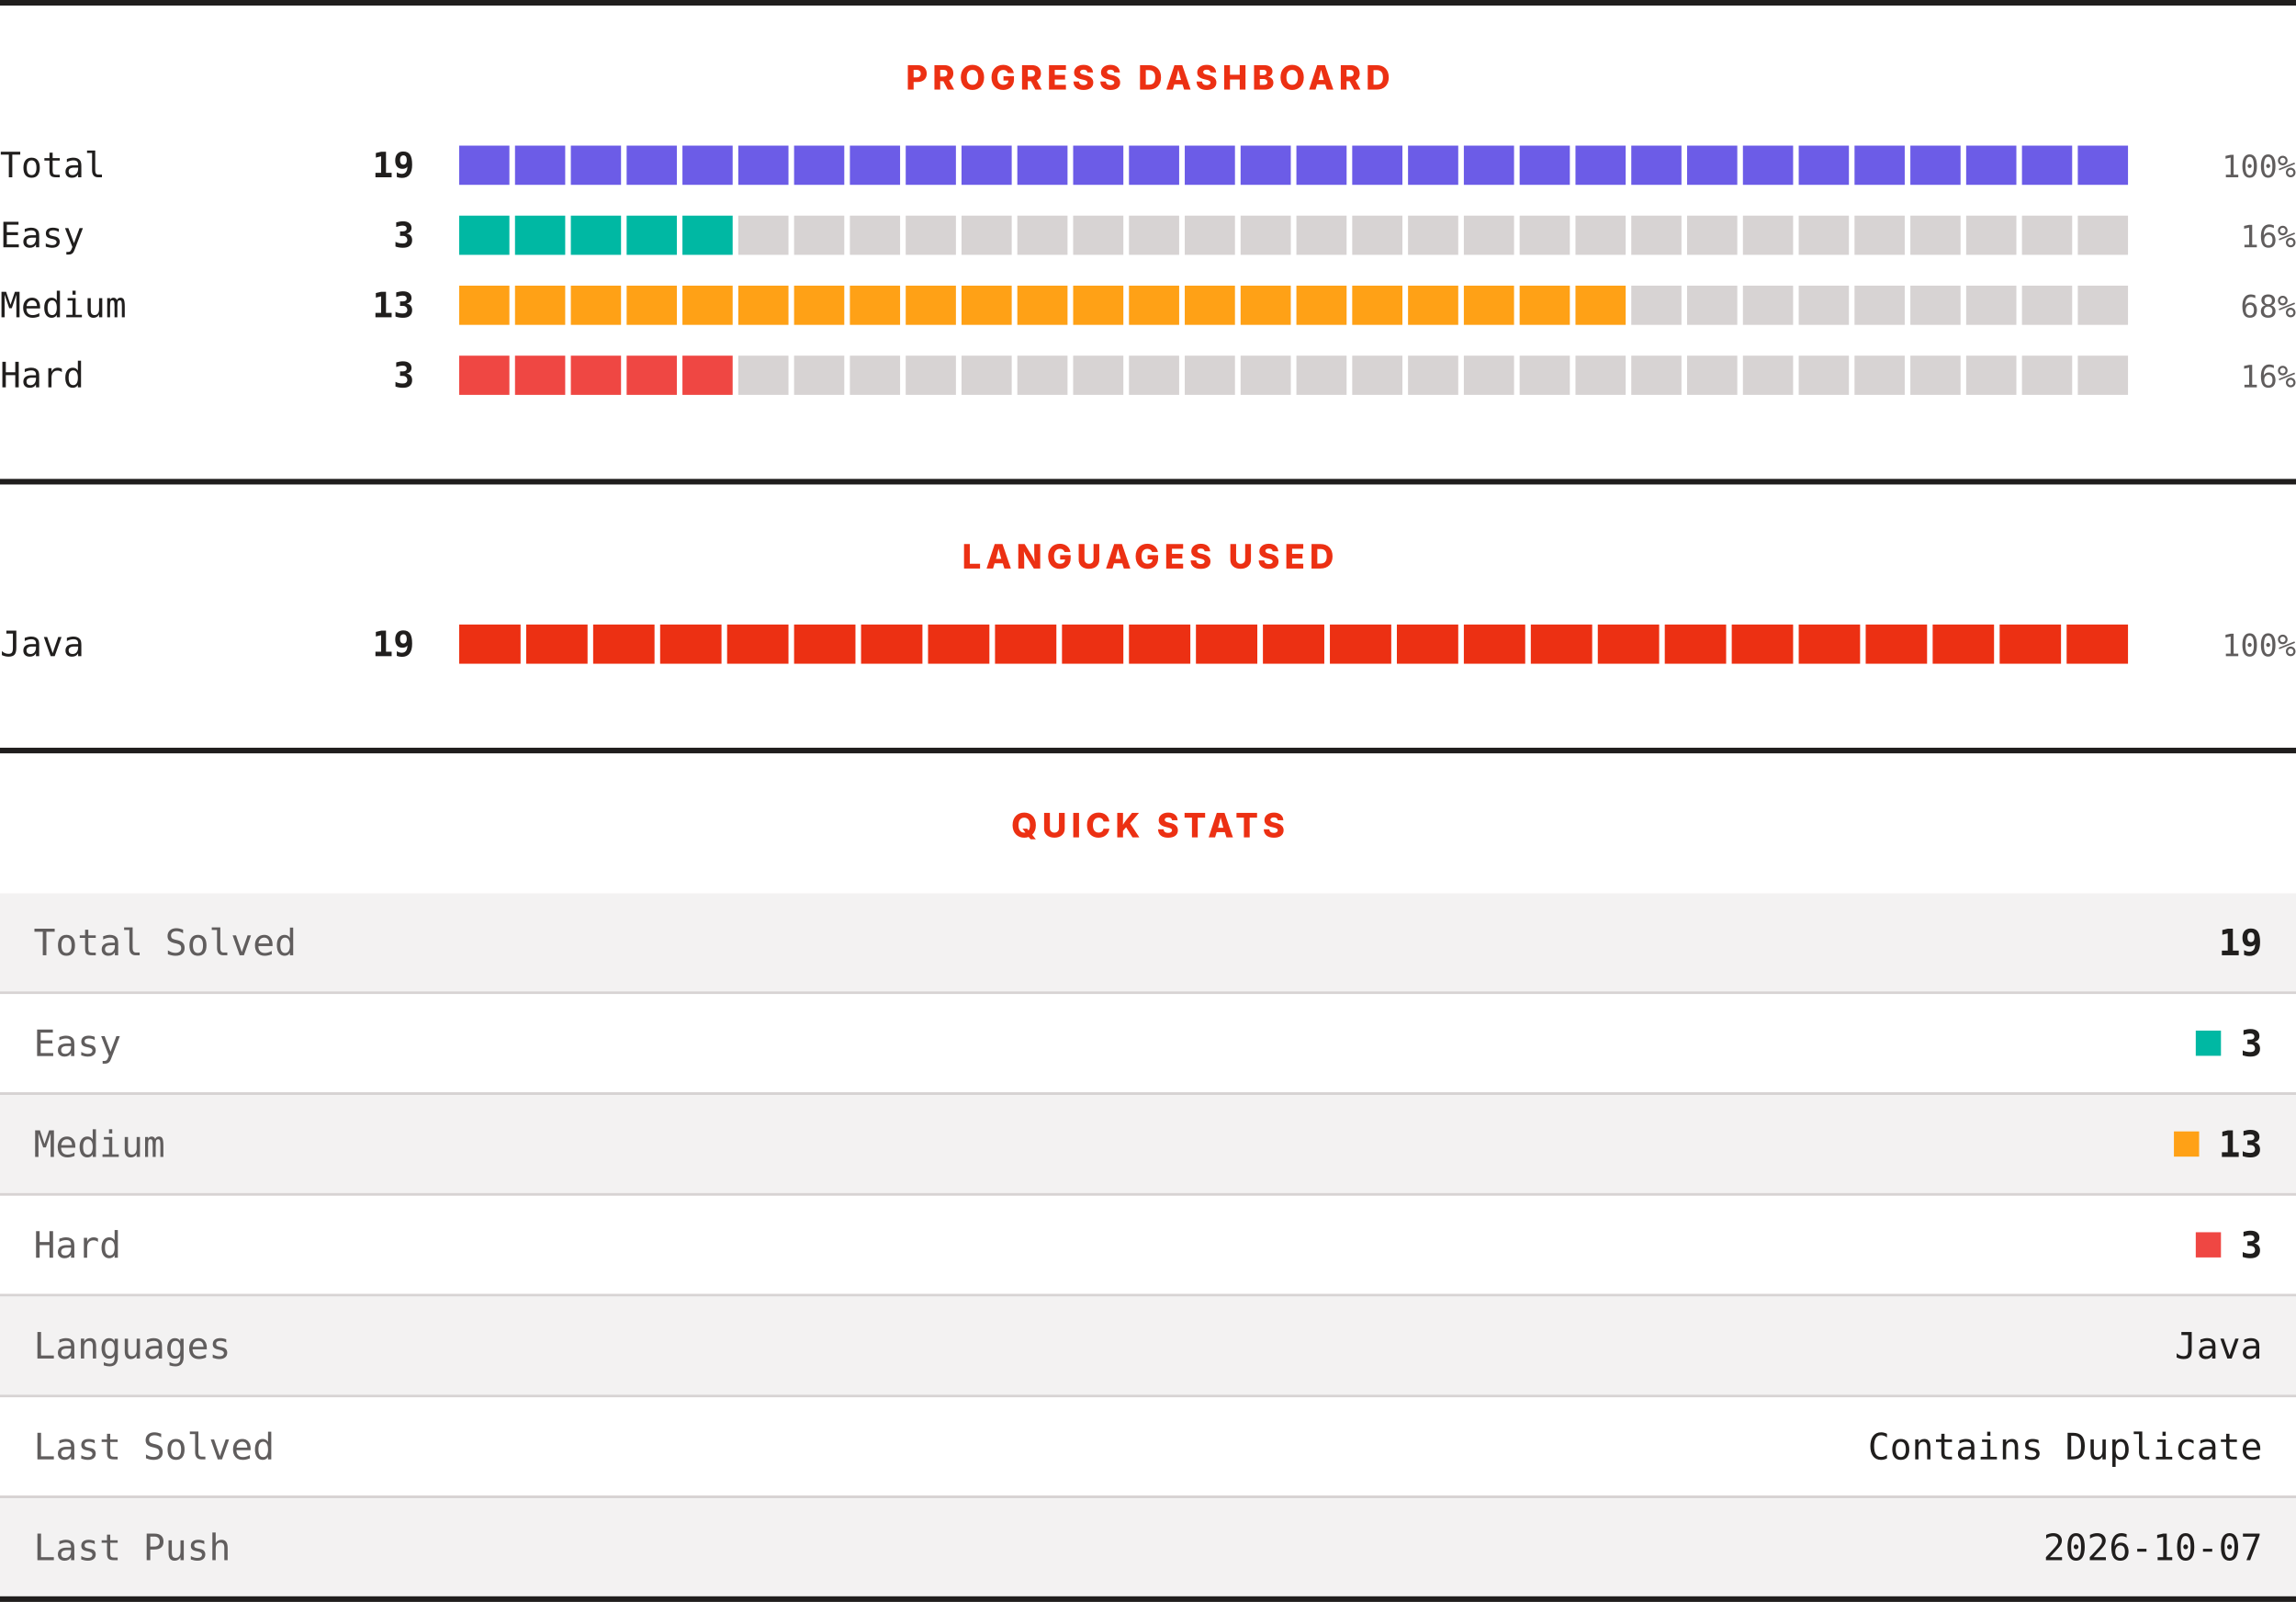
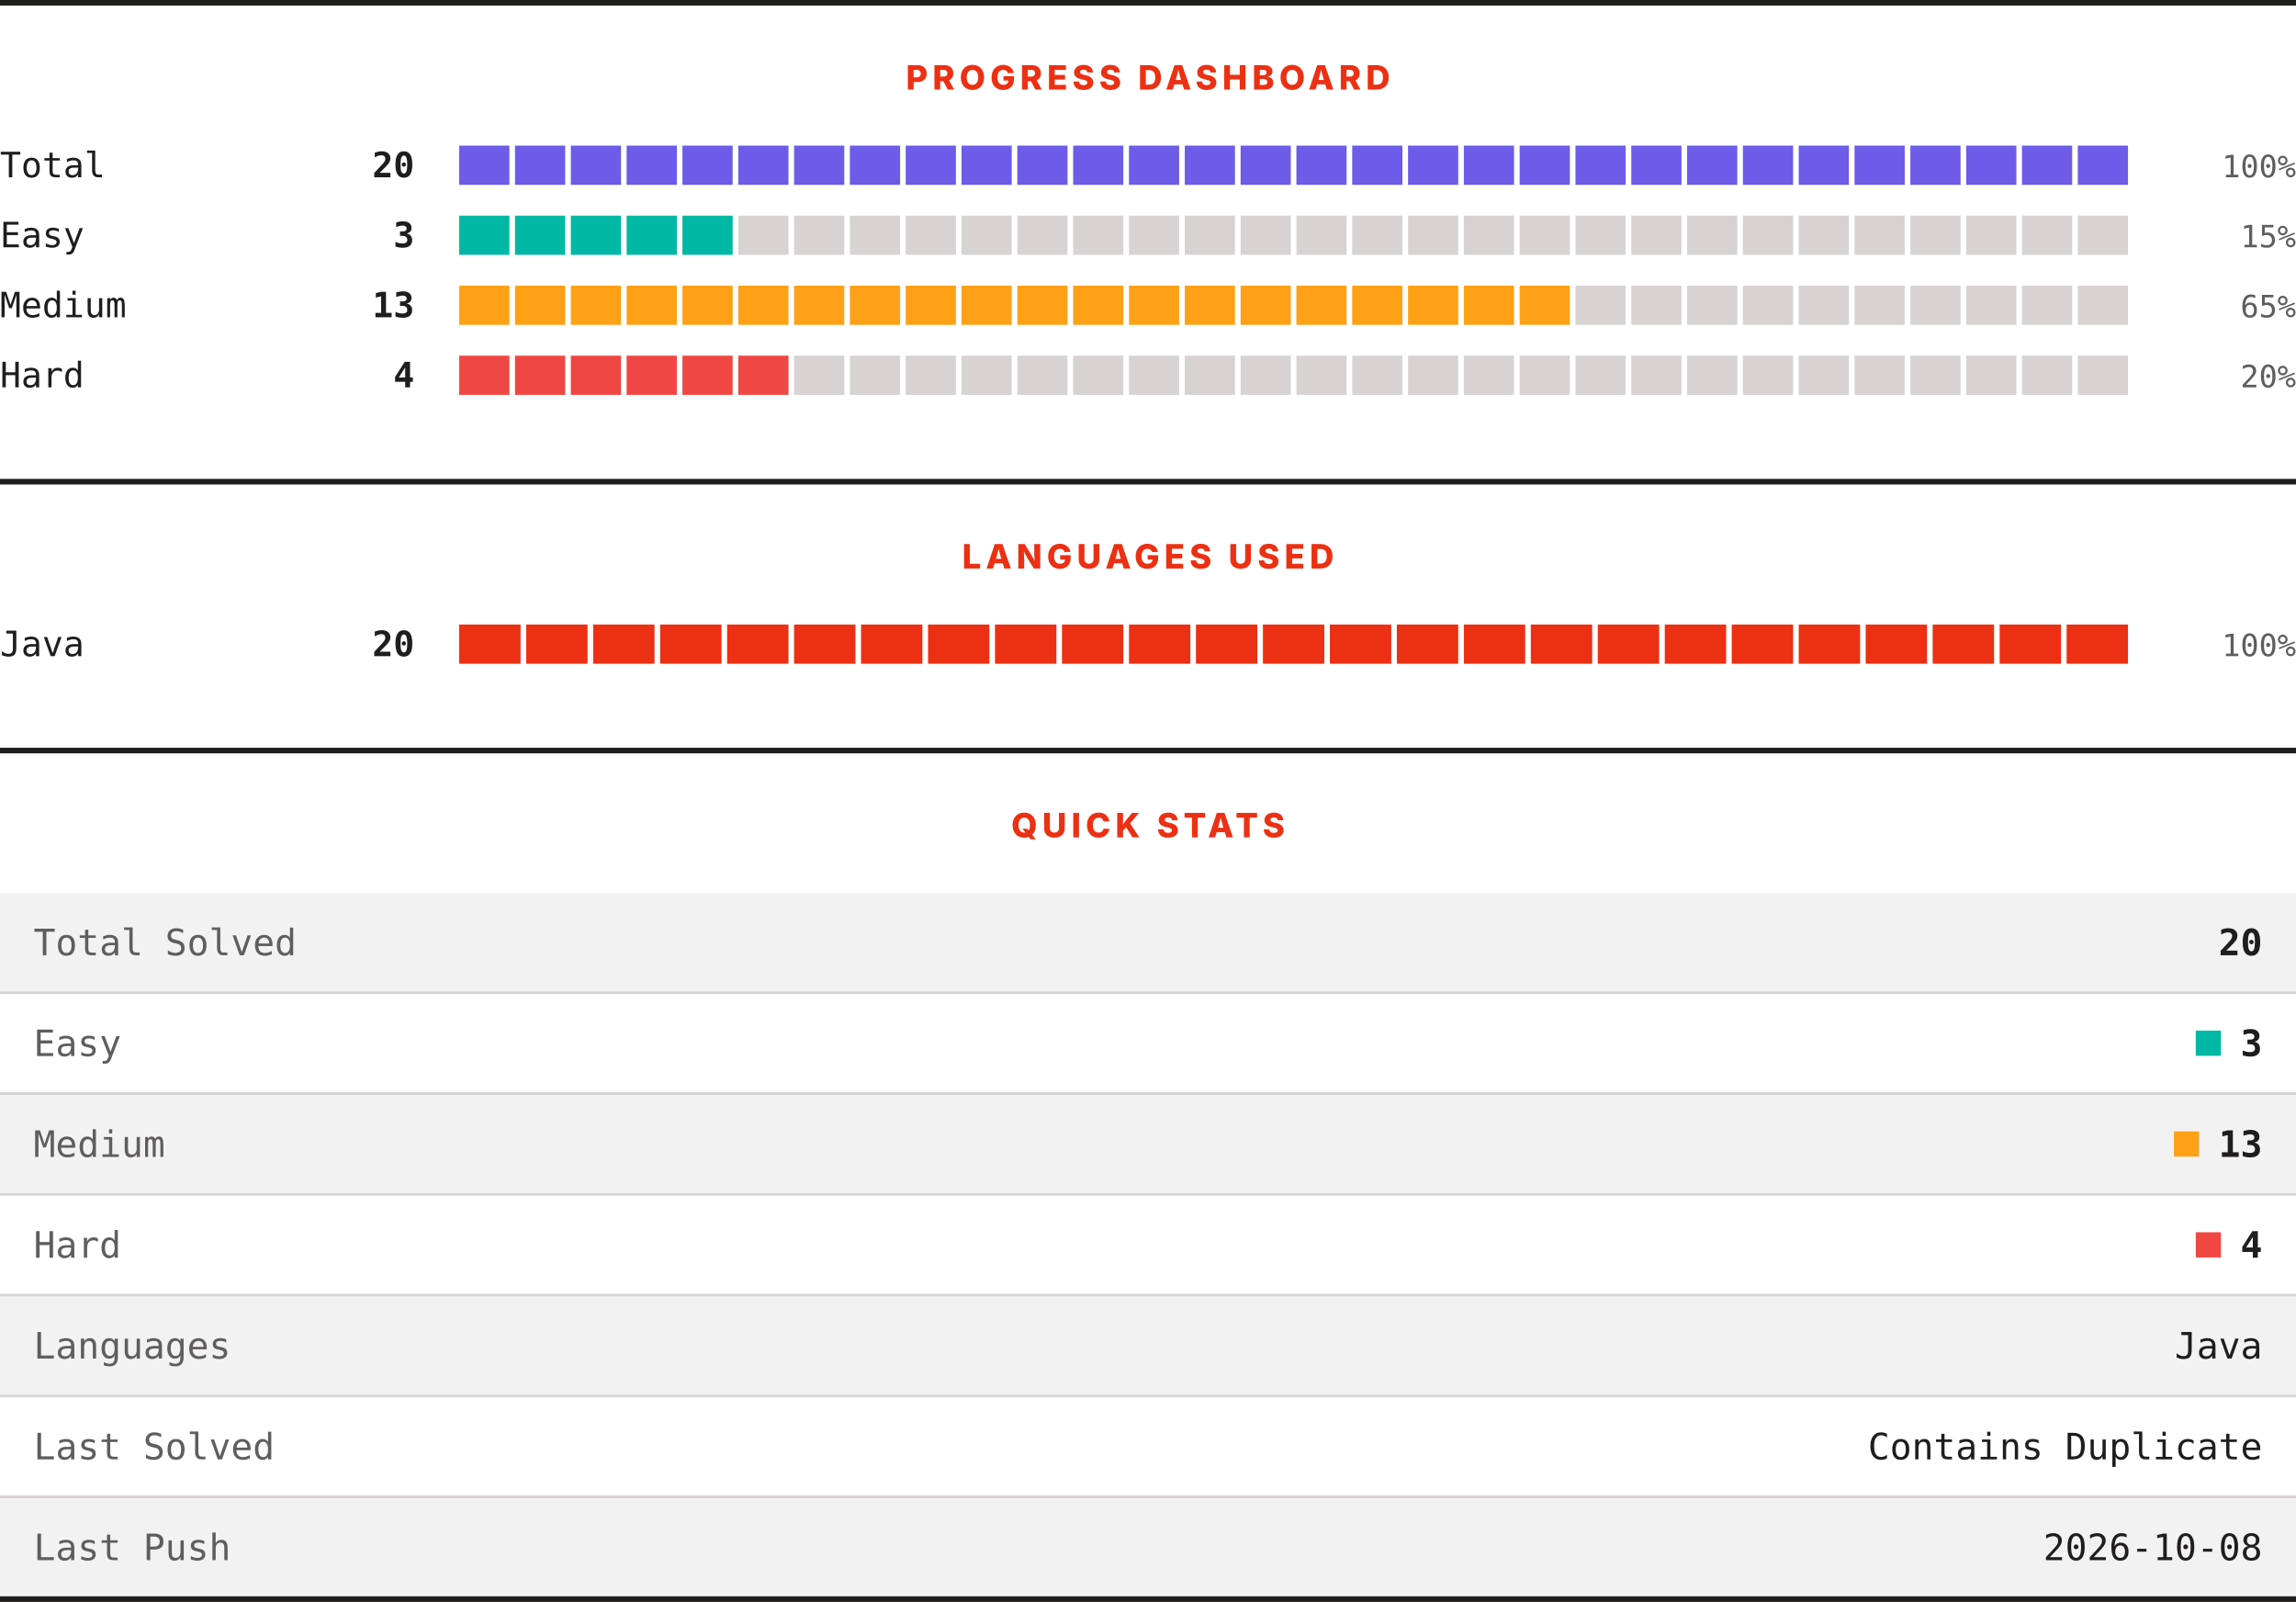
<svg xmlns="http://www.w3.org/2000/svg" width="820" height="572" viewBox="0 0 820 572" role="img" aria-label="LeetCode progress, languages and quick stats">
  <rect width="820" height="572" fill="#ffffff" />
  <rect x="0" y="0" width="820" height="2" fill="#201e1d" />
  <text x="410" y="32" text-anchor="middle" font-family="Archivo, system-ui, -apple-system, Segoe UI, sans-serif" font-size="12" font-weight="800" letter-spacing="1.68" fill="#ec3013">PROGRESS DASHBOARD</text>
  <text x="0" y="63.3" font-family="ui-monospace, SFMono-Regular, Menlo, Consolas, monospace" font-size="12.5" fill="#201e1d">Total</text>
-   <text x="148" y="63.3" text-anchor="end" font-family="ui-monospace, SFMono-Regular, Menlo, Consolas, monospace" font-size="12.5" font-weight="700" fill="#201e1d">19</text>
+   <text x="148" y="63.3" text-anchor="end" font-family="ui-monospace, SFMono-Regular, Menlo, Consolas, monospace" font-size="12.5" font-weight="700" fill="#201e1d">20</text>
  <rect x="164.00" y="52" width="17.93" height="14" fill="#6c5ce7" />
  <rect x="183.93" y="52" width="17.93" height="14" fill="#6c5ce7" />
  <rect x="203.87" y="52" width="17.93" height="14" fill="#6c5ce7" />
  <rect x="223.80" y="52" width="17.93" height="14" fill="#6c5ce7" />
  <rect x="243.73" y="52" width="17.93" height="14" fill="#6c5ce7" />
  <rect x="263.67" y="52" width="17.93" height="14" fill="#6c5ce7" />
  <rect x="283.60" y="52" width="17.93" height="14" fill="#6c5ce7" />
  <rect x="303.53" y="52" width="17.93" height="14" fill="#6c5ce7" />
  <rect x="323.47" y="52" width="17.93" height="14" fill="#6c5ce7" />
  <rect x="343.40" y="52" width="17.93" height="14" fill="#6c5ce7" />
  <rect x="363.33" y="52" width="17.93" height="14" fill="#6c5ce7" />
  <rect x="383.27" y="52" width="17.93" height="14" fill="#6c5ce7" />
  <rect x="403.20" y="52" width="17.93" height="14" fill="#6c5ce7" />
  <rect x="423.13" y="52" width="17.93" height="14" fill="#6c5ce7" />
  <rect x="443.07" y="52" width="17.93" height="14" fill="#6c5ce7" />
  <rect x="463.00" y="52" width="17.93" height="14" fill="#6c5ce7" />
  <rect x="482.93" y="52" width="17.93" height="14" fill="#6c5ce7" />
  <rect x="502.87" y="52" width="17.93" height="14" fill="#6c5ce7" />
  <rect x="522.80" y="52" width="17.93" height="14" fill="#6c5ce7" />
  <rect x="542.73" y="52" width="17.93" height="14" fill="#6c5ce7" />
  <rect x="562.67" y="52" width="17.93" height="14" fill="#6c5ce7" />
  <rect x="582.60" y="52" width="17.93" height="14" fill="#6c5ce7" />
  <rect x="602.53" y="52" width="17.93" height="14" fill="#6c5ce7" />
  <rect x="622.47" y="52" width="17.93" height="14" fill="#6c5ce7" />
  <rect x="642.40" y="52" width="17.93" height="14" fill="#6c5ce7" />
  <rect x="662.33" y="52" width="17.93" height="14" fill="#6c5ce7" />
  <rect x="682.27" y="52" width="17.93" height="14" fill="#6c5ce7" />
  <rect x="702.20" y="52" width="17.93" height="14" fill="#6c5ce7" />
  <rect x="722.13" y="52" width="17.93" height="14" fill="#6c5ce7" />
  <rect x="742.07" y="52" width="17.93" height="14" fill="#6c5ce7" />
  <text x="820" y="63.3" text-anchor="end" font-family="ui-monospace, SFMono-Regular, Menlo, Consolas, monospace" font-size="11" fill="#605d5d">100%</text>
  <text x="0" y="88.3" font-family="ui-monospace, SFMono-Regular, Menlo, Consolas, monospace" font-size="12.5" fill="#201e1d">Easy</text>
  <text x="148" y="88.3" text-anchor="end" font-family="ui-monospace, SFMono-Regular, Menlo, Consolas, monospace" font-size="12.5" font-weight="700" fill="#201e1d">3</text>
  <rect x="164.00" y="77" width="17.93" height="14" fill="#00b8a3" />
  <rect x="183.93" y="77" width="17.93" height="14" fill="#00b8a3" />
  <rect x="203.87" y="77" width="17.93" height="14" fill="#00b8a3" />
  <rect x="223.80" y="77" width="17.93" height="14" fill="#00b8a3" />
  <rect x="243.73" y="77" width="17.93" height="14" fill="#00b8a3" />
  <rect x="263.67" y="77" width="17.93" height="14" fill="#d7d3d3" />
  <rect x="283.60" y="77" width="17.93" height="14" fill="#d7d3d3" />
  <rect x="303.53" y="77" width="17.93" height="14" fill="#d7d3d3" />
  <rect x="323.47" y="77" width="17.93" height="14" fill="#d7d3d3" />
  <rect x="343.40" y="77" width="17.93" height="14" fill="#d7d3d3" />
  <rect x="363.33" y="77" width="17.93" height="14" fill="#d7d3d3" />
  <rect x="383.27" y="77" width="17.93" height="14" fill="#d7d3d3" />
  <rect x="403.20" y="77" width="17.93" height="14" fill="#d7d3d3" />
  <rect x="423.13" y="77" width="17.93" height="14" fill="#d7d3d3" />
  <rect x="443.07" y="77" width="17.93" height="14" fill="#d7d3d3" />
  <rect x="463.00" y="77" width="17.93" height="14" fill="#d7d3d3" />
  <rect x="482.93" y="77" width="17.93" height="14" fill="#d7d3d3" />
  <rect x="502.87" y="77" width="17.93" height="14" fill="#d7d3d3" />
  <rect x="522.80" y="77" width="17.93" height="14" fill="#d7d3d3" />
  <rect x="542.73" y="77" width="17.93" height="14" fill="#d7d3d3" />
  <rect x="562.67" y="77" width="17.93" height="14" fill="#d7d3d3" />
  <rect x="582.60" y="77" width="17.93" height="14" fill="#d7d3d3" />
  <rect x="602.53" y="77" width="17.93" height="14" fill="#d7d3d3" />
  <rect x="622.47" y="77" width="17.93" height="14" fill="#d7d3d3" />
  <rect x="642.40" y="77" width="17.93" height="14" fill="#d7d3d3" />
  <rect x="662.33" y="77" width="17.93" height="14" fill="#d7d3d3" />
  <rect x="682.27" y="77" width="17.93" height="14" fill="#d7d3d3" />
  <rect x="702.20" y="77" width="17.93" height="14" fill="#d7d3d3" />
  <rect x="722.13" y="77" width="17.93" height="14" fill="#d7d3d3" />
  <rect x="742.07" y="77" width="17.93" height="14" fill="#d7d3d3" />
-   <text x="820" y="88.3" text-anchor="end" font-family="ui-monospace, SFMono-Regular, Menlo, Consolas, monospace" font-size="11" fill="#605d5d">16%</text>
+   <text x="820" y="88.3" text-anchor="end" font-family="ui-monospace, SFMono-Regular, Menlo, Consolas, monospace" font-size="11" fill="#605d5d">15%</text>
  <text x="0" y="113.3" font-family="ui-monospace, SFMono-Regular, Menlo, Consolas, monospace" font-size="12.5" fill="#201e1d">Medium</text>
  <text x="148" y="113.3" text-anchor="end" font-family="ui-monospace, SFMono-Regular, Menlo, Consolas, monospace" font-size="12.5" font-weight="700" fill="#201e1d">13</text>
  <rect x="164.00" y="102" width="17.93" height="14" fill="#ffa116" />
  <rect x="183.93" y="102" width="17.93" height="14" fill="#ffa116" />
  <rect x="203.87" y="102" width="17.93" height="14" fill="#ffa116" />
  <rect x="223.80" y="102" width="17.93" height="14" fill="#ffa116" />
  <rect x="243.73" y="102" width="17.93" height="14" fill="#ffa116" />
  <rect x="263.67" y="102" width="17.93" height="14" fill="#ffa116" />
  <rect x="283.60" y="102" width="17.93" height="14" fill="#ffa116" />
  <rect x="303.53" y="102" width="17.93" height="14" fill="#ffa116" />
  <rect x="323.47" y="102" width="17.93" height="14" fill="#ffa116" />
  <rect x="343.40" y="102" width="17.93" height="14" fill="#ffa116" />
  <rect x="363.33" y="102" width="17.93" height="14" fill="#ffa116" />
  <rect x="383.27" y="102" width="17.93" height="14" fill="#ffa116" />
  <rect x="403.20" y="102" width="17.93" height="14" fill="#ffa116" />
  <rect x="423.13" y="102" width="17.93" height="14" fill="#ffa116" />
  <rect x="443.07" y="102" width="17.93" height="14" fill="#ffa116" />
  <rect x="463.00" y="102" width="17.93" height="14" fill="#ffa116" />
  <rect x="482.93" y="102" width="17.93" height="14" fill="#ffa116" />
  <rect x="502.87" y="102" width="17.93" height="14" fill="#ffa116" />
  <rect x="522.80" y="102" width="17.93" height="14" fill="#ffa116" />
  <rect x="542.73" y="102" width="17.93" height="14" fill="#ffa116" />
-   <rect x="562.67" y="102" width="17.93" height="14" fill="#ffa116" />
+   <rect x="562.67" y="102" width="17.93" height="14" fill="#d7d3d3" />
  <rect x="582.60" y="102" width="17.93" height="14" fill="#d7d3d3" />
  <rect x="602.53" y="102" width="17.93" height="14" fill="#d7d3d3" />
  <rect x="622.47" y="102" width="17.93" height="14" fill="#d7d3d3" />
  <rect x="642.40" y="102" width="17.93" height="14" fill="#d7d3d3" />
  <rect x="662.33" y="102" width="17.93" height="14" fill="#d7d3d3" />
  <rect x="682.27" y="102" width="17.93" height="14" fill="#d7d3d3" />
  <rect x="702.20" y="102" width="17.93" height="14" fill="#d7d3d3" />
  <rect x="722.13" y="102" width="17.93" height="14" fill="#d7d3d3" />
  <rect x="742.07" y="102" width="17.93" height="14" fill="#d7d3d3" />
-   <text x="820" y="113.3" text-anchor="end" font-family="ui-monospace, SFMono-Regular, Menlo, Consolas, monospace" font-size="11" fill="#605d5d">68%</text>
+   <text x="820" y="113.3" text-anchor="end" font-family="ui-monospace, SFMono-Regular, Menlo, Consolas, monospace" font-size="11" fill="#605d5d">65%</text>
  <text x="0" y="138.3" font-family="ui-monospace, SFMono-Regular, Menlo, Consolas, monospace" font-size="12.5" fill="#201e1d">Hard</text>
-   <text x="148" y="138.3" text-anchor="end" font-family="ui-monospace, SFMono-Regular, Menlo, Consolas, monospace" font-size="12.5" font-weight="700" fill="#201e1d">3</text>
+   <text x="148" y="138.3" text-anchor="end" font-family="ui-monospace, SFMono-Regular, Menlo, Consolas, monospace" font-size="12.5" font-weight="700" fill="#201e1d">4</text>
  <rect x="164.00" y="127" width="17.93" height="14" fill="#ef4743" />
  <rect x="183.93" y="127" width="17.93" height="14" fill="#ef4743" />
  <rect x="203.87" y="127" width="17.93" height="14" fill="#ef4743" />
  <rect x="223.80" y="127" width="17.93" height="14" fill="#ef4743" />
  <rect x="243.73" y="127" width="17.93" height="14" fill="#ef4743" />
-   <rect x="263.67" y="127" width="17.93" height="14" fill="#d7d3d3" />
+   <rect x="263.67" y="127" width="17.93" height="14" fill="#ef4743" />
  <rect x="283.60" y="127" width="17.93" height="14" fill="#d7d3d3" />
  <rect x="303.53" y="127" width="17.93" height="14" fill="#d7d3d3" />
  <rect x="323.47" y="127" width="17.93" height="14" fill="#d7d3d3" />
  <rect x="343.40" y="127" width="17.93" height="14" fill="#d7d3d3" />
  <rect x="363.33" y="127" width="17.93" height="14" fill="#d7d3d3" />
  <rect x="383.27" y="127" width="17.93" height="14" fill="#d7d3d3" />
  <rect x="403.20" y="127" width="17.93" height="14" fill="#d7d3d3" />
  <rect x="423.13" y="127" width="17.93" height="14" fill="#d7d3d3" />
  <rect x="443.07" y="127" width="17.93" height="14" fill="#d7d3d3" />
  <rect x="463.00" y="127" width="17.93" height="14" fill="#d7d3d3" />
  <rect x="482.93" y="127" width="17.93" height="14" fill="#d7d3d3" />
  <rect x="502.87" y="127" width="17.93" height="14" fill="#d7d3d3" />
  <rect x="522.80" y="127" width="17.93" height="14" fill="#d7d3d3" />
  <rect x="542.73" y="127" width="17.93" height="14" fill="#d7d3d3" />
  <rect x="562.67" y="127" width="17.93" height="14" fill="#d7d3d3" />
  <rect x="582.60" y="127" width="17.93" height="14" fill="#d7d3d3" />
  <rect x="602.53" y="127" width="17.93" height="14" fill="#d7d3d3" />
  <rect x="622.47" y="127" width="17.93" height="14" fill="#d7d3d3" />
  <rect x="642.40" y="127" width="17.93" height="14" fill="#d7d3d3" />
  <rect x="662.33" y="127" width="17.93" height="14" fill="#d7d3d3" />
  <rect x="682.27" y="127" width="17.93" height="14" fill="#d7d3d3" />
  <rect x="702.20" y="127" width="17.93" height="14" fill="#d7d3d3" />
  <rect x="722.13" y="127" width="17.93" height="14" fill="#d7d3d3" />
  <rect x="742.07" y="127" width="17.93" height="14" fill="#d7d3d3" />
-   <text x="820" y="138.3" text-anchor="end" font-family="ui-monospace, SFMono-Regular, Menlo, Consolas, monospace" font-size="11" fill="#605d5d">16%</text>
+   <text x="820" y="138.3" text-anchor="end" font-family="ui-monospace, SFMono-Regular, Menlo, Consolas, monospace" font-size="11" fill="#605d5d">20%</text>
  <rect x="0" y="171" width="820" height="2" fill="#201e1d" />
  <text x="410" y="203" text-anchor="middle" font-family="Archivo, system-ui, -apple-system, Segoe UI, sans-serif" font-size="12" font-weight="800" letter-spacing="1.68" fill="#ec3013">LANGUAGES USED</text>
  <text x="0" y="234.3" font-family="ui-monospace, SFMono-Regular, Menlo, Consolas, monospace" font-size="12.5" fill="#201e1d">Java</text>
-   <text x="148" y="234.3" text-anchor="end" font-family="ui-monospace, SFMono-Regular, Menlo, Consolas, monospace" font-size="12.5" font-weight="700" fill="#201e1d">19</text>
+   <text x="148" y="234.3" text-anchor="end" font-family="ui-monospace, SFMono-Regular, Menlo, Consolas, monospace" font-size="12.5" font-weight="700" fill="#201e1d">20</text>
  <rect x="164.00" y="223" width="21.92" height="14" fill="#ec3013" />
  <rect x="187.92" y="223" width="21.92" height="14" fill="#ec3013" />
  <rect x="211.84" y="223" width="21.92" height="14" fill="#ec3013" />
  <rect x="235.76" y="223" width="21.92" height="14" fill="#ec3013" />
  <rect x="259.68" y="223" width="21.92" height="14" fill="#ec3013" />
  <rect x="283.60" y="223" width="21.92" height="14" fill="#ec3013" />
  <rect x="307.52" y="223" width="21.92" height="14" fill="#ec3013" />
  <rect x="331.44" y="223" width="21.92" height="14" fill="#ec3013" />
  <rect x="355.36" y="223" width="21.92" height="14" fill="#ec3013" />
  <rect x="379.28" y="223" width="21.92" height="14" fill="#ec3013" />
  <rect x="403.20" y="223" width="21.92" height="14" fill="#ec3013" />
  <rect x="427.12" y="223" width="21.92" height="14" fill="#ec3013" />
  <rect x="451.04" y="223" width="21.92" height="14" fill="#ec3013" />
  <rect x="474.96" y="223" width="21.92" height="14" fill="#ec3013" />
  <rect x="498.88" y="223" width="21.92" height="14" fill="#ec3013" />
  <rect x="522.80" y="223" width="21.92" height="14" fill="#ec3013" />
  <rect x="546.72" y="223" width="21.92" height="14" fill="#ec3013" />
  <rect x="570.64" y="223" width="21.92" height="14" fill="#ec3013" />
  <rect x="594.56" y="223" width="21.92" height="14" fill="#ec3013" />
  <rect x="618.48" y="223" width="21.92" height="14" fill="#ec3013" />
  <rect x="642.40" y="223" width="21.92" height="14" fill="#ec3013" />
  <rect x="666.32" y="223" width="21.92" height="14" fill="#ec3013" />
  <rect x="690.24" y="223" width="21.92" height="14" fill="#ec3013" />
  <rect x="714.16" y="223" width="21.92" height="14" fill="#ec3013" />
  <rect x="738.08" y="223" width="21.92" height="14" fill="#ec3013" />
  <text x="820" y="234.3" text-anchor="end" font-family="ui-monospace, SFMono-Regular, Menlo, Consolas, monospace" font-size="11" fill="#605d5d">100%</text>
  <rect x="0" y="267" width="820" height="2" fill="#201e1d" />
  <text x="410" y="299" text-anchor="middle" font-family="Archivo, system-ui, -apple-system, Segoe UI, sans-serif" font-size="12" font-weight="800" letter-spacing="1.68" fill="#ec3013">QUICK STATS</text>
  <rect x="0" y="319" width="820" height="35" fill="#f3f2f2" />
  <text x="12" y="341.1" font-family="ui-monospace, SFMono-Regular, Menlo, Consolas, monospace" font-size="13" fill="#605d5d">Total Solved</text>
-   <text x="808" y="341.1" text-anchor="end" font-family="ui-monospace, SFMono-Regular, Menlo, Consolas, monospace" font-size="13" font-weight="700" fill="#201e1d">19</text>
+   <text x="808" y="341.1" text-anchor="end" font-family="ui-monospace, SFMono-Regular, Menlo, Consolas, monospace" font-size="13" font-weight="700" fill="#201e1d">20</text>
  <rect x="0" y="354" width="820" height="1" fill="#d7d3d3" />
  <rect x="0" y="355" width="820" height="35" fill="#ffffff" />
  <text x="12" y="377.1" font-family="ui-monospace, SFMono-Regular, Menlo, Consolas, monospace" font-size="13" fill="#605d5d">Easy</text>
  <rect x="784.2" y="368" width="9" height="9" fill="#00b8a3" />
  <text x="808" y="377.1" text-anchor="end" font-family="ui-monospace, SFMono-Regular, Menlo, Consolas, monospace" font-size="13" font-weight="700" fill="#201e1d">3</text>
  <rect x="0" y="390" width="820" height="1" fill="#d7d3d3" />
  <rect x="0" y="391" width="820" height="35" fill="#f3f2f2" />
  <text x="12" y="413.1" font-family="ui-monospace, SFMono-Regular, Menlo, Consolas, monospace" font-size="13" fill="#605d5d">Medium</text>
  <rect x="776.4" y="404" width="9" height="9" fill="#ffa116" />
  <text x="808" y="413.1" text-anchor="end" font-family="ui-monospace, SFMono-Regular, Menlo, Consolas, monospace" font-size="13" font-weight="700" fill="#201e1d">13</text>
  <rect x="0" y="426" width="820" height="1" fill="#d7d3d3" />
  <rect x="0" y="427" width="820" height="35" fill="#ffffff" />
  <text x="12" y="449.1" font-family="ui-monospace, SFMono-Regular, Menlo, Consolas, monospace" font-size="13" fill="#605d5d">Hard</text>
  <rect x="784.2" y="440" width="9" height="9" fill="#ef4743" />
-   <text x="808" y="449.1" text-anchor="end" font-family="ui-monospace, SFMono-Regular, Menlo, Consolas, monospace" font-size="13" font-weight="700" fill="#201e1d">3</text>
+   <text x="808" y="449.1" text-anchor="end" font-family="ui-monospace, SFMono-Regular, Menlo, Consolas, monospace" font-size="13" font-weight="700" fill="#201e1d">4</text>
  <rect x="0" y="462" width="820" height="1" fill="#d7d3d3" />
  <rect x="0" y="463" width="820" height="35" fill="#f3f2f2" />
  <text x="12" y="485.1" font-family="ui-monospace, SFMono-Regular, Menlo, Consolas, monospace" font-size="13" fill="#605d5d">Languages</text>
  <text x="808" y="485.1" text-anchor="end" font-family="ui-monospace, SFMono-Regular, Menlo, Consolas, monospace" font-size="13" fill="#201e1d">Java</text>
  <rect x="0" y="498" width="820" height="1" fill="#d7d3d3" />
  <rect x="0" y="499" width="820" height="35" fill="#ffffff" />
  <text x="12" y="521.1" font-family="ui-monospace, SFMono-Regular, Menlo, Consolas, monospace" font-size="13" fill="#605d5d">Last Solved</text>
  <text x="808" y="521.1" text-anchor="end" font-family="ui-monospace, SFMono-Regular, Menlo, Consolas, monospace" font-size="13" fill="#201e1d">Contains Duplicate</text>
  <rect x="0" y="534" width="820" height="1" fill="#d7d3d3" />
  <rect x="0" y="535" width="820" height="35" fill="#f3f2f2" />
  <text x="12" y="557.1" font-family="ui-monospace, SFMono-Regular, Menlo, Consolas, monospace" font-size="13" fill="#605d5d">Last Push</text>
-   <text x="808" y="557.1" text-anchor="end" font-family="ui-monospace, SFMono-Regular, Menlo, Consolas, monospace" font-size="13" fill="#201e1d">2026-10-07</text>
+   <text x="808" y="557.1" text-anchor="end" font-family="ui-monospace, SFMono-Regular, Menlo, Consolas, monospace" font-size="13" fill="#201e1d">2026-10-08</text>
  <rect x="0" y="570" width="820" height="2" fill="#201e1d" />
</svg>
